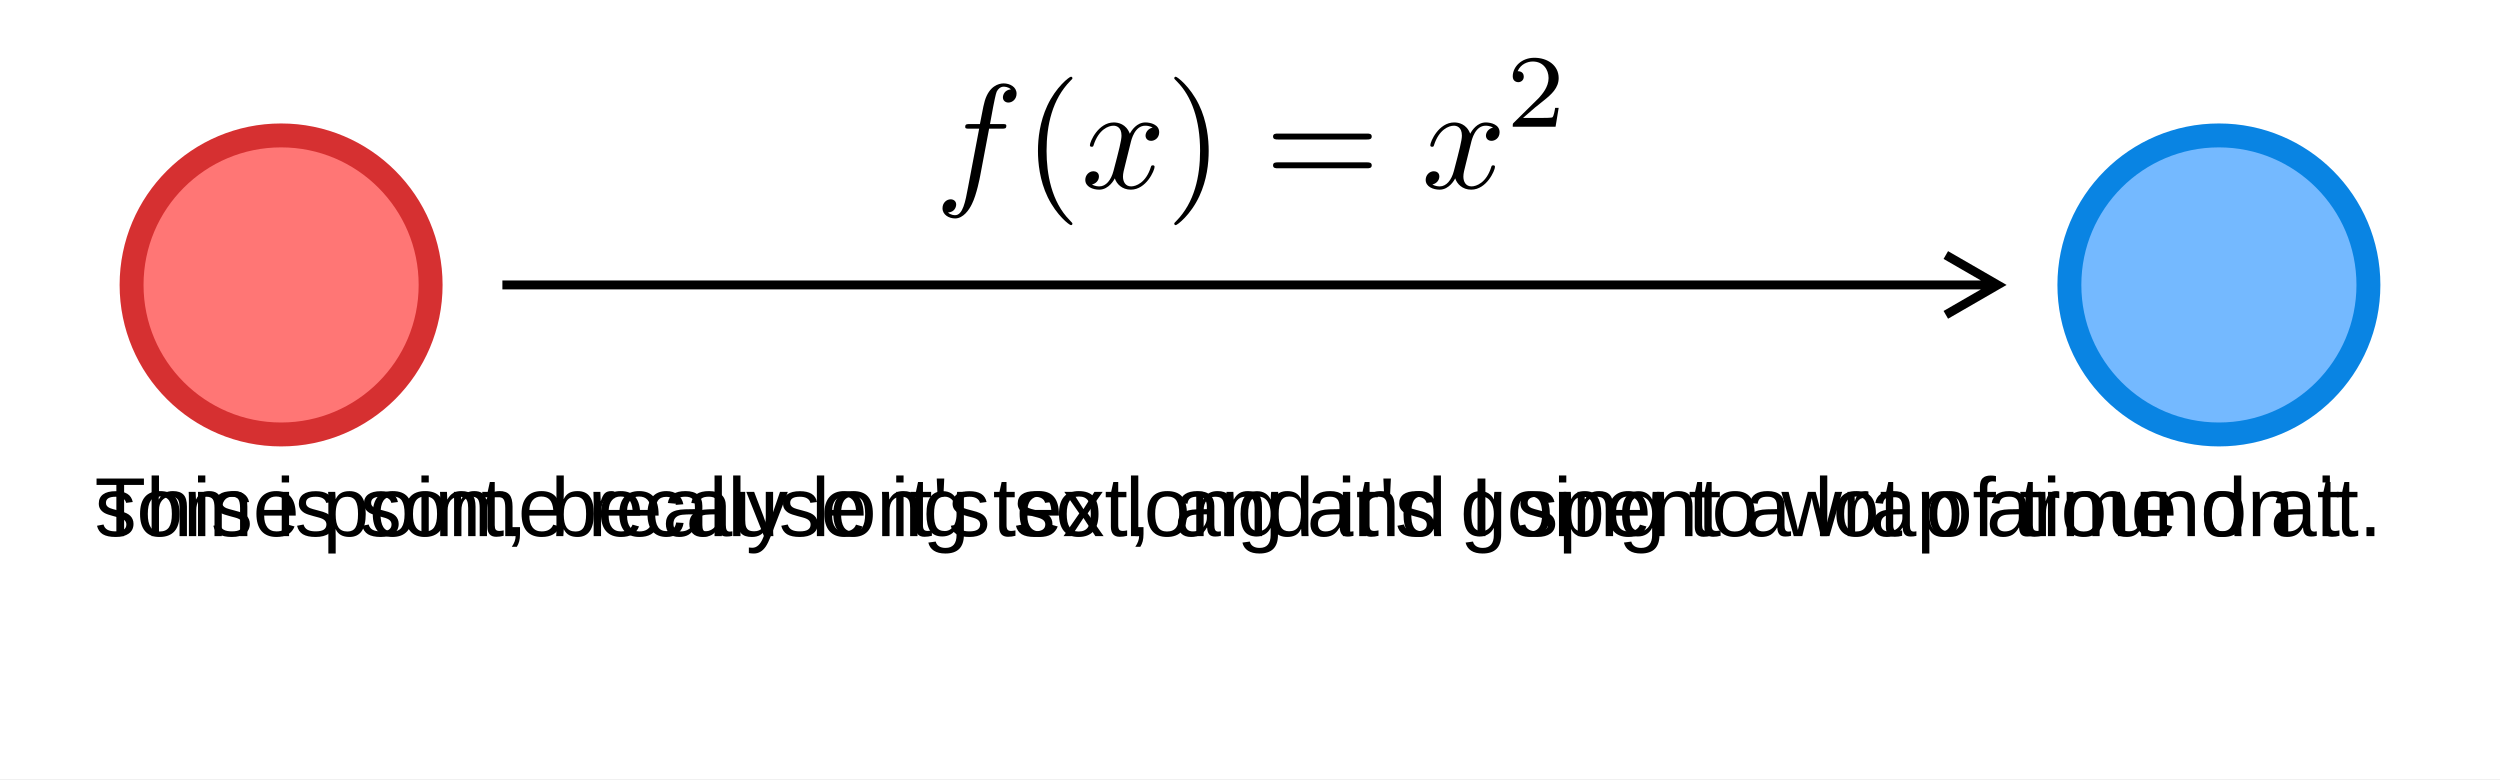
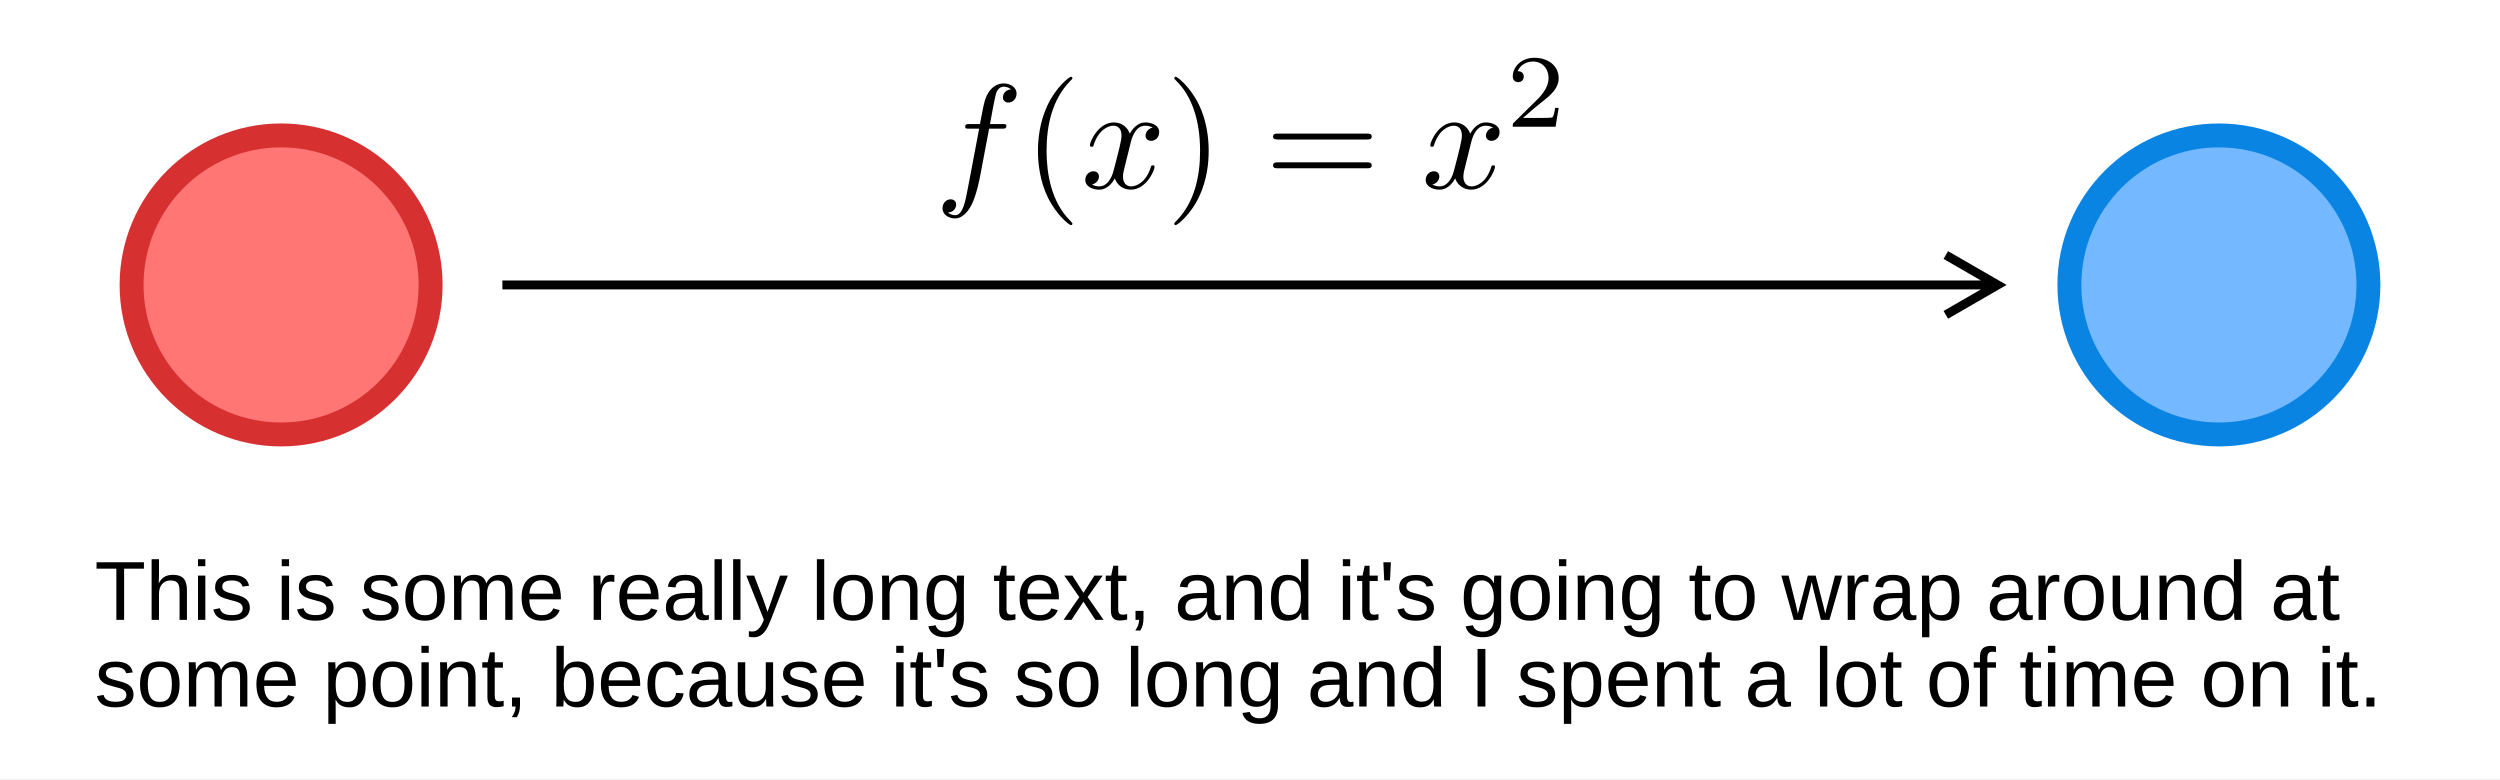
<svg xmlns="http://www.w3.org/2000/svg" width="1672" height="521">
  <rect fill="white" width="1672" height="521" />
  <ellipse fill="#FF7675" transform="matrix(2 0 0 2 88 90.5664)" cx="50" cy="50" rx="50" ry="50" />
  <ellipse fill="none" stroke="#D63031" stroke-width="8" stroke-miterlimit="4" transform="matrix(2 0 0 2 88 90.5664)" cx="50" cy="50" rx="50" ry="50" />
  <ellipse fill="#74B9FF" transform="matrix(2 0 0 2 1384 90.5664)" cx="50" cy="50" rx="50" ry="50" />
  <ellipse fill="none" stroke="#0984E3" stroke-width="8" stroke-miterlimit="4" transform="matrix(2 0 0 2 1384 90.5664)" cx="50" cy="50" rx="50" ry="50" />
  <path fill="none" stroke="black" stroke-width="3" stroke-miterlimit="4" transform="matrix(2 0 0 2 88 90.5664)" d="M606.68 40L624 50L606.68 60M624 50L124 50" />
  <path transform="matrix(9.96236 0 0 9.96236 625.091 125.754)" d="M3.656 -3.985L4.513 -3.985C4.712 -3.985 4.812 -3.985 4.812 -4.184C4.812 -4.294 4.712 -4.294 4.543 -4.294L3.716 -4.294L3.925 -5.43C3.965 -5.639 4.105 -6.346 4.164 -6.466C4.254 -6.655 4.423 -6.804 4.633 -6.804C4.672 -6.804 4.932 -6.804 5.121 -6.625C4.682 -6.585 4.583 -6.237 4.583 -6.087C4.583 -5.858 4.762 -5.738 4.951 -5.738C5.21 -5.738 5.499 -5.958 5.499 -6.336C5.499 -6.795 5.041 -7.024 4.633 -7.024C4.294 -7.024 3.666 -6.844 3.367 -5.858C3.308 -5.649 3.278 -5.549 3.039 -4.294L2.351 -4.294C2.162 -4.294 2.052 -4.294 2.052 -4.105C2.052 -3.985 2.142 -3.985 2.331 -3.985L2.989 -3.985L2.242 -0.05C2.062 0.917 1.893 1.823 1.375 1.823C1.335 1.823 1.086 1.823 0.897 1.644C1.355 1.614 1.445 1.255 1.445 1.106C1.445 0.877 1.265 0.757 1.076 0.757C0.817 0.757 0.528 0.976 0.528 1.355C0.528 1.803 0.966 2.042 1.375 2.042C1.923 2.042 2.321 1.455 2.501 1.076C2.819 0.448 3.049 -0.757 3.059 -0.827L3.656 -3.985Z" />
  <path transform="matrix(9.96236 0 0 9.96236 684.366 125.754)" d="M3.298 2.391C3.298 2.361 3.298 2.341 3.128 2.172C1.883 0.917 1.564 -0.966 1.564 -2.491C1.564 -4.224 1.943 -5.958 3.168 -7.203C3.298 -7.323 3.298 -7.342 3.298 -7.372C3.298 -7.442 3.258 -7.472 3.198 -7.472C3.098 -7.472 2.202 -6.795 1.614 -5.529C1.106 -4.433 0.986 -3.328 0.986 -2.491C0.986 -1.714 1.096 -0.508 1.644 0.618C2.242 1.843 3.098 2.491 3.198 2.491C3.258 2.491 3.298 2.461 3.298 2.391Z" />
  <path transform="matrix(9.96236 0 0 9.96236 722.964 125.754)" d="M3.328 -3.009C3.387 -3.268 3.616 -4.184 4.314 -4.184C4.364 -4.184 4.603 -4.184 4.812 -4.055C4.533 -4.005 4.334 -3.756 4.334 -3.517C4.334 -3.357 4.443 -3.168 4.712 -3.168C4.932 -3.168 5.25 -3.347 5.25 -3.746C5.25 -4.264 4.663 -4.403 4.324 -4.403C3.746 -4.403 3.397 -3.875 3.278 -3.646C3.029 -4.304 2.491 -4.403 2.202 -4.403C1.166 -4.403 0.598 -3.118 0.598 -2.869C0.598 -2.77 0.697 -2.77 0.717 -2.77C0.797 -2.77 0.827 -2.79 0.847 -2.879C1.186 -3.935 1.843 -4.184 2.182 -4.184C2.371 -4.184 2.72 -4.095 2.72 -3.517C2.72 -3.208 2.55 -2.54 2.182 -1.146C2.022 -0.528 1.674 -0.11 1.235 -0.11C1.176 -0.11 0.946 -0.11 0.737 -0.239C0.986 -0.289 1.205 -0.498 1.205 -0.777C1.205 -1.046 0.986 -1.126 0.837 -1.126C0.538 -1.126 0.289 -0.867 0.289 -0.548C0.289 -0.09 0.787 0.11 1.225 0.11C1.883 0.11 2.242 -0.588 2.271 -0.648C2.391 -0.279 2.75 0.11 3.347 0.11C4.374 0.11 4.941 -1.176 4.941 -1.425C4.941 -1.524 4.852 -1.524 4.822 -1.524C4.732 -1.524 4.712 -1.484 4.692 -1.415C4.364 -0.349 3.686 -0.11 3.367 -0.11C2.979 -0.11 2.819 -0.428 2.819 -0.767C2.819 -0.986 2.879 -1.205 2.989 -1.644L3.328 -3.009Z" />
  <path transform="matrix(9.96236 0 0 9.96236 779.689 125.754)" d="M2.879 -2.491C2.879 -3.268 2.77 -4.473 2.222 -5.599C1.624 -6.824 0.767 -7.472 0.667 -7.472C0.608 -7.472 0.568 -7.432 0.568 -7.372C0.568 -7.342 0.568 -7.323 0.757 -7.143C1.734 -6.157 2.301 -4.573 2.301 -2.491C2.301 -0.787 1.933 0.966 0.697 2.222C0.568 2.341 0.568 2.361 0.568 2.391C0.568 2.451 0.608 2.491 0.667 2.491C0.767 2.491 1.664 1.813 2.252 0.548C2.76 -0.548 2.879 -1.654 2.879 -2.491Z" />
  <path transform="matrix(9.96236 0 0 9.96236 845.856 125.754)" d="M6.844 -3.258C6.994 -3.258 7.183 -3.258 7.183 -3.457C7.183 -3.656 6.994 -3.656 6.854 -3.656L0.887 -3.656C0.747 -3.656 0.558 -3.656 0.558 -3.457C0.558 -3.258 0.747 -3.258 0.897 -3.258L6.844 -3.258ZM6.854 -1.325C6.994 -1.325 7.183 -1.325 7.183 -1.524C7.183 -1.724 6.994 -1.724 6.844 -1.724L0.897 -1.724C0.747 -1.724 0.558 -1.724 0.558 -1.524C0.558 -1.325 0.747 -1.325 0.887 -1.325L6.854 -1.325Z" />
  <path transform="matrix(9.96236 0 0 9.96236 950.621 125.754)" d="M3.328 -3.009C3.387 -3.268 3.616 -4.184 4.314 -4.184C4.364 -4.184 4.603 -4.184 4.812 -4.055C4.533 -4.005 4.334 -3.756 4.334 -3.517C4.334 -3.357 4.443 -3.168 4.712 -3.168C4.932 -3.168 5.25 -3.347 5.25 -3.746C5.25 -4.264 4.663 -4.403 4.324 -4.403C3.746 -4.403 3.397 -3.875 3.278 -3.646C3.029 -4.304 2.491 -4.403 2.202 -4.403C1.166 -4.403 0.598 -3.118 0.598 -2.869C0.598 -2.77 0.697 -2.77 0.717 -2.77C0.797 -2.77 0.827 -2.79 0.847 -2.879C1.186 -3.935 1.843 -4.184 2.182 -4.184C2.371 -4.184 2.72 -4.095 2.72 -3.517C2.72 -3.208 2.55 -2.54 2.182 -1.146C2.022 -0.528 1.674 -0.11 1.235 -0.11C1.176 -0.11 0.946 -0.11 0.737 -0.239C0.986 -0.289 1.205 -0.498 1.205 -0.777C1.205 -1.046 0.986 -1.126 0.837 -1.126C0.538 -1.126 0.289 -0.867 0.289 -0.548C0.289 -0.09 0.787 0.11 1.225 0.11C1.883 0.11 2.242 -0.588 2.271 -0.648C2.391 -0.279 2.75 0.11 3.347 0.11C4.374 0.11 4.941 -1.176 4.941 -1.425C4.941 -1.524 4.852 -1.524 4.822 -1.524C4.732 -1.524 4.712 -1.484 4.692 -1.415C4.364 -0.349 3.686 -0.11 3.367 -0.11C2.979 -0.11 2.819 -0.428 2.819 -0.767C2.819 -0.986 2.879 -1.205 2.989 -1.644L3.328 -3.009Z" />
  <path transform="matrix(9.96236 0 0 9.96236 1007.35 84.7734)" d="M3.522 -1.269L3.285 -1.269C3.264 -1.116 3.194 -0.704 3.103 -0.635C3.048 -0.593 2.511 -0.593 2.413 -0.593L1.13 -0.593C1.862 -1.241 2.106 -1.437 2.525 -1.764C3.041 -2.176 3.522 -2.608 3.522 -3.271C3.522 -4.115 2.783 -4.631 1.89 -4.631C1.025 -4.631 0.439 -4.024 0.439 -3.382C0.439 -3.027 0.739 -2.992 0.809 -2.992C0.976 -2.992 1.179 -3.11 1.179 -3.361C1.179 -3.487 1.13 -3.731 0.767 -3.731C0.983 -4.226 1.458 -4.38 1.785 -4.38C2.483 -4.38 2.845 -3.836 2.845 -3.271C2.845 -2.664 2.413 -2.183 2.19 -1.932L0.509 -0.272C0.439 -0.209 0.439 -0.195 0.439 0L3.313 0L3.522 -1.269Z" />
-   <text transform="matrix(2 0 0 2 63.3203 358.566)" font-size="28" font-family="Arial" x="0, 17.104, 32.676, 38.896, 52.896, 60.676, 66.896, 80.896, 88.676, 102.676, 118.248, 141.572, 157.145, 164.924, 174.248, 189.82, 205.393, 211.613, 217.834, 231.834, 239.613, 245.834, 261.406, 276.979, 292.551, 300.33, 308.109, 323.682, 337.682, 345.461, 353.24, 361.02, 376.592, 392.164, 407.736, 415.516, 421.736, 429.516, 434.861, 448.861, 456.641, 472.213, 487.785, 494.006, 509.578, 525.15, 532.93, 540.709, 556.281, 564.061, 584.281, 593.605, 609.178, 624.75, 632.529, 648.102, 657.426, 672.998, 688.57, 704.143, 719.715, 727.494, 743.066, 750.846, " y="28, ">
+   <text transform="matrix(2 0 0 2 63.3203 358.566)" font-size="28" font-family="Arial" x="0, 17.104, 32.676, 38.896, 52.896, 60.676, 66.896, 80.896, 88.676, 102.676, 118.248, 141.572, 157.145, 164.924, 174.248, 189.82, 205.393, 211.613, 217.834, 231.834, 239.613, 245.834, 261.406, 276.979, 292.551, 300.33, 308.109, 323.682, 337.682, 345.461, 353.24, 361.02, 376.592, 392.164, 407.736, 415.516, 421.736, 429.516, 434.861, 448.861, 456.641, 472.213, 487.785, 494.006, 509.578, 525.15, 532.93, 540.709, 556.281, 564.061, 584.281, 593.605, 609.178, 624.75, 632.529, 648.102, 657.426, 672.998, 688.57, 704.143, 719.715, 727.494, 743.066, 750.846, " y="28">
			This is some really long text, and it's going to wrap around at 
	</text>
-   <text transform="matrix(2 0 0 2 63.3203 358.566)" font-size="28" font-family="Arial" x="0, 14, 29.572, 52.896, 68.469, 76.248, 91.82, 107.393, 113.613, 129.186, 136.965, 144.744, 152.523, 168.096, 183.668, 197.668, 213.24, 228.812, 242.812, 258.385, 266.164, 272.385, 280.164, 285.51, 299.51, 307.289, 321.289, 336.861, 344.641, 350.861, 366.434, 382.006, 397.578, 405.357, 420.93, 436.502, 452.074, 459.854, 467.633, 475.412, 489.412, 504.984, 520.557, 536.129, 543.908, 551.688, 567.26, 575.039, 581.26, 596.832, 604.611, 612.391, 627.963, 635.742, 643.521, 651.301, 657.521, 680.846, 696.418, 704.197, 719.77, 735.342, 743.121, 749.342, 757.121, 764.9, " y="56.978, ">
+   <text transform="matrix(2 0 0 2 63.3203 358.566)" font-size="28" font-family="Arial" x="0, 14, 29.572, 52.896, 68.469, 76.248, 91.82, 107.393, 113.613, 129.186, 136.965, 144.744, 152.523, 168.096, 183.668, 197.668, 213.24, 228.812, 242.812, 258.385, 266.164, 272.385, 280.164, 285.51, 299.51, 307.289, 321.289, 336.861, 344.641, 350.861, 366.434, 382.006, 397.578, 405.357, 420.93, 436.502, 452.074, 459.854, 467.633, 475.412, 489.412, 504.984, 520.557, 536.129, 543.908, 551.688, 567.26, 575.039, 581.26, 596.832, 604.611, 612.391, 627.963, 635.742, 643.521, 651.301, 657.521, 680.846, 696.418, 704.197, 719.77, 735.342, 743.121, 749.342, 757.121, 764.9, " y="56.978">
			some point, because it's so long and I spent a lot of time on it. 
	</text>
</svg>
